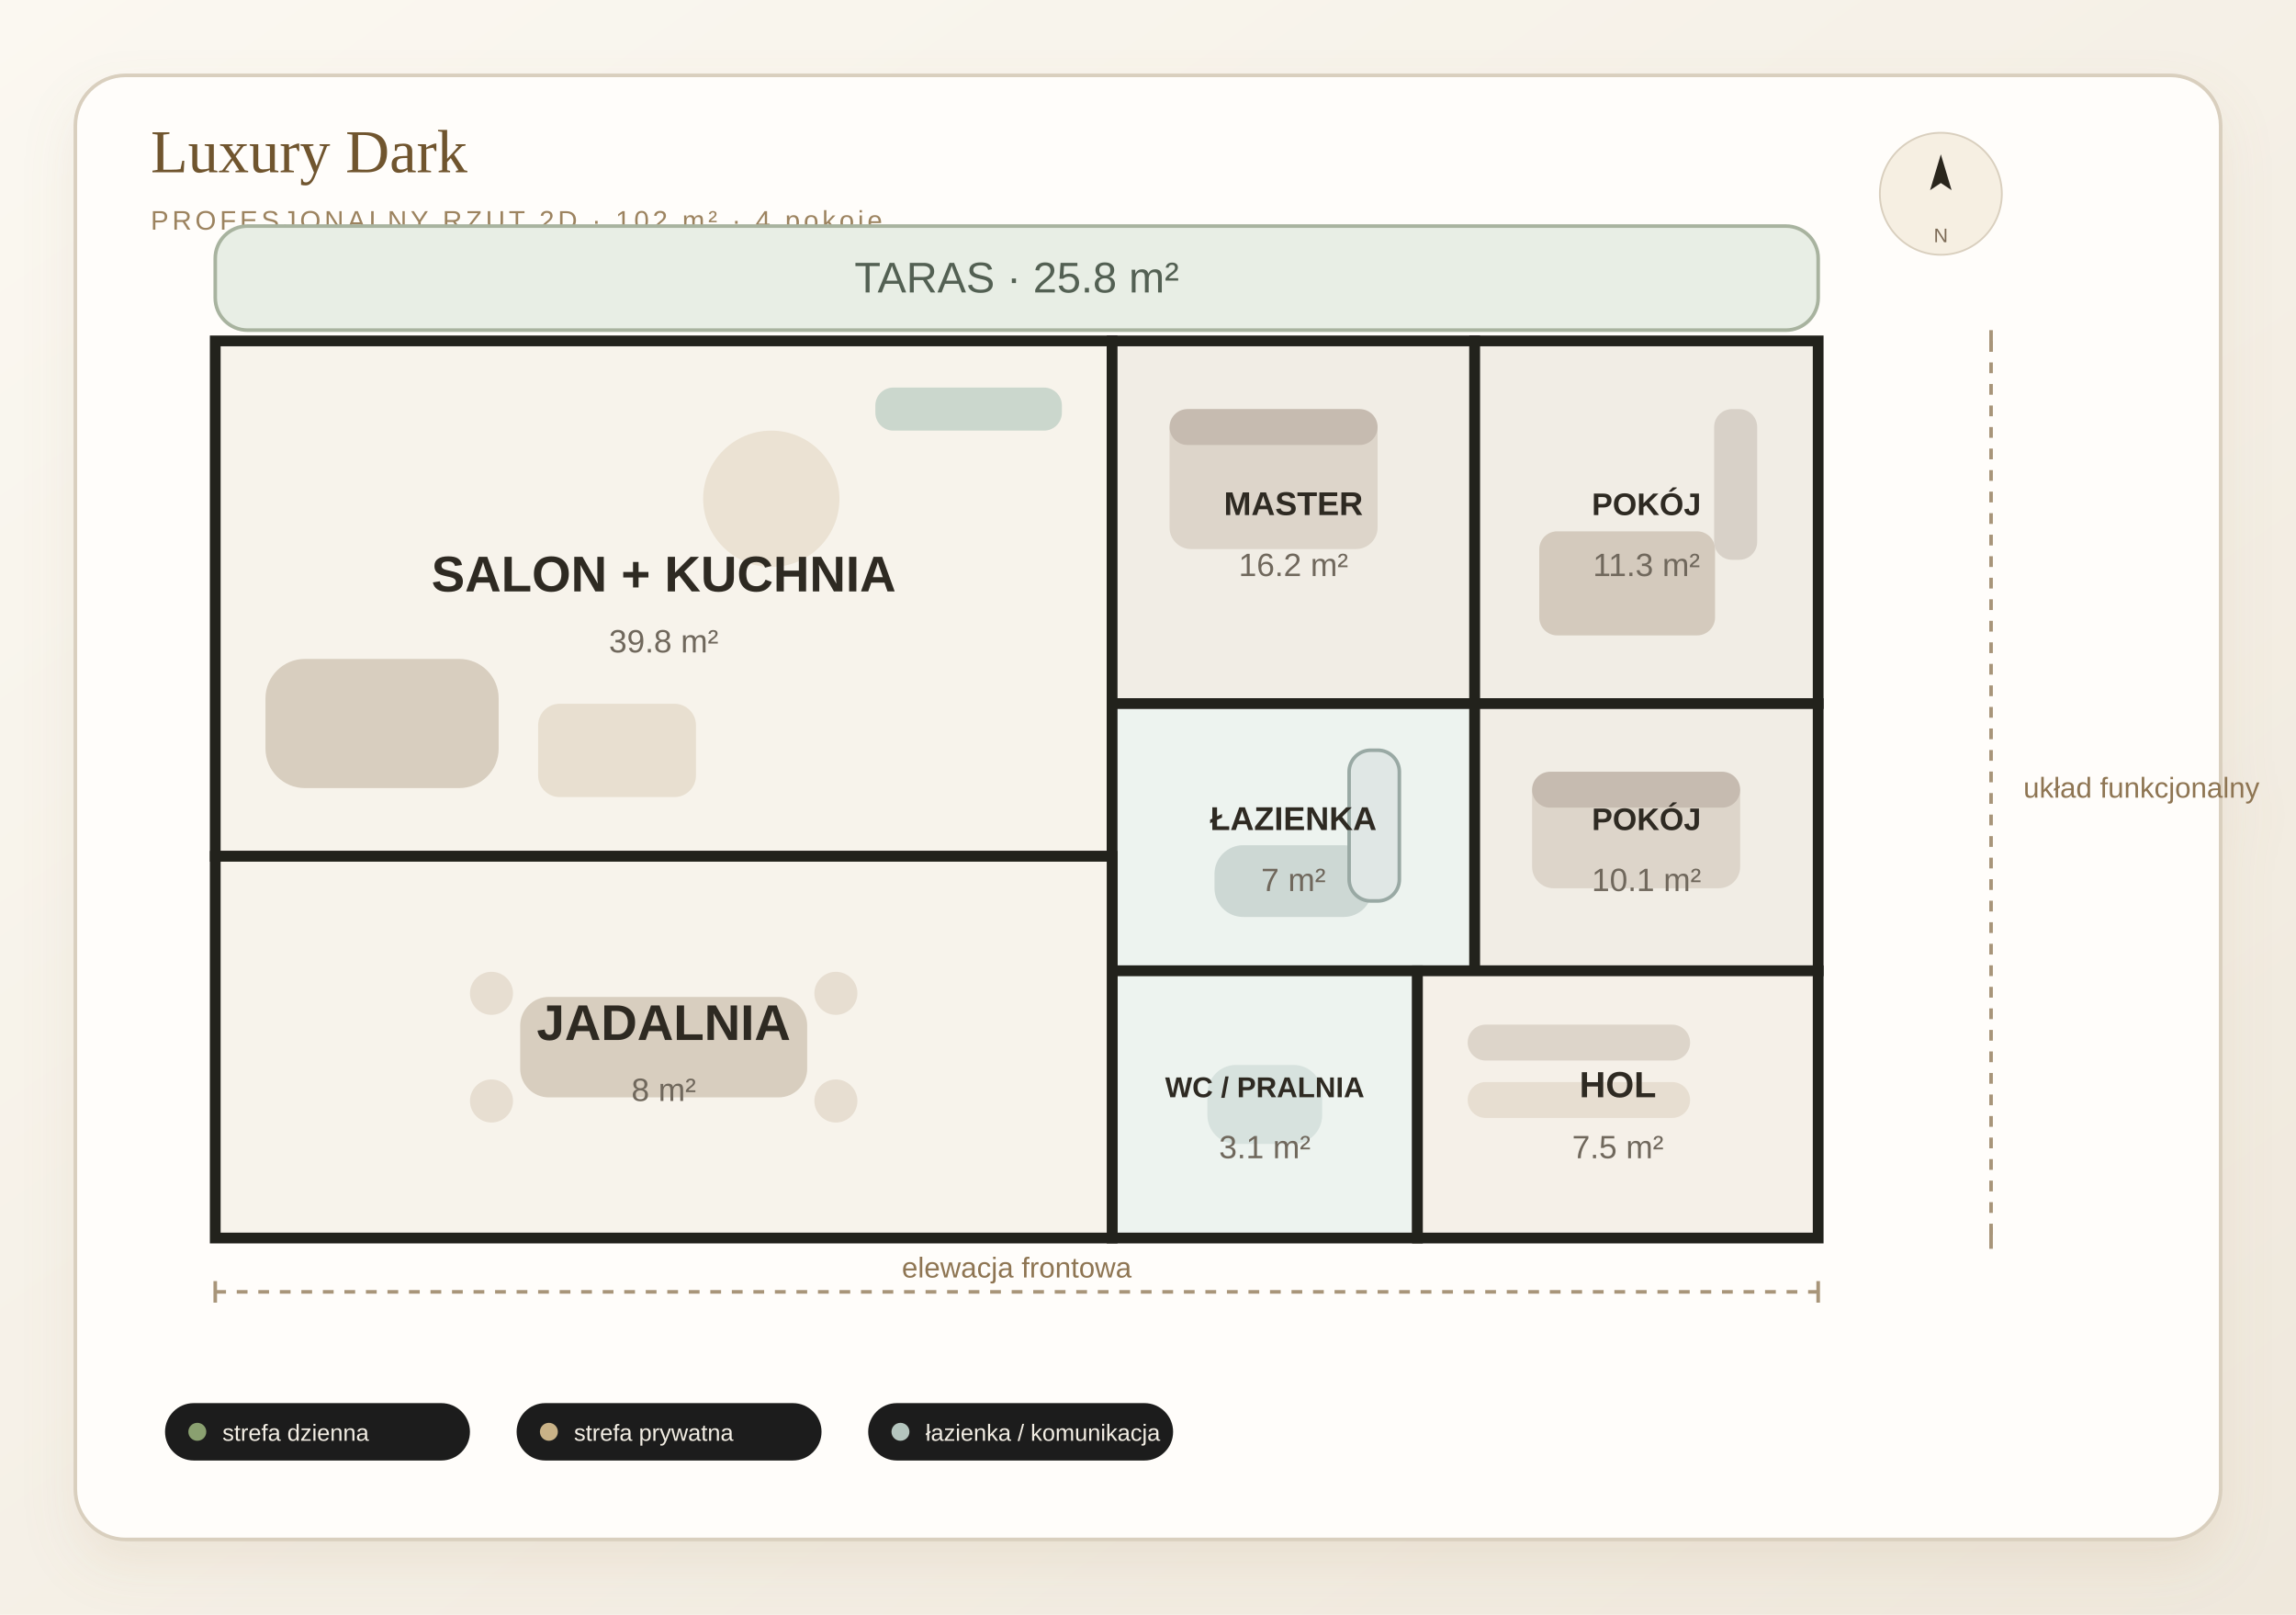
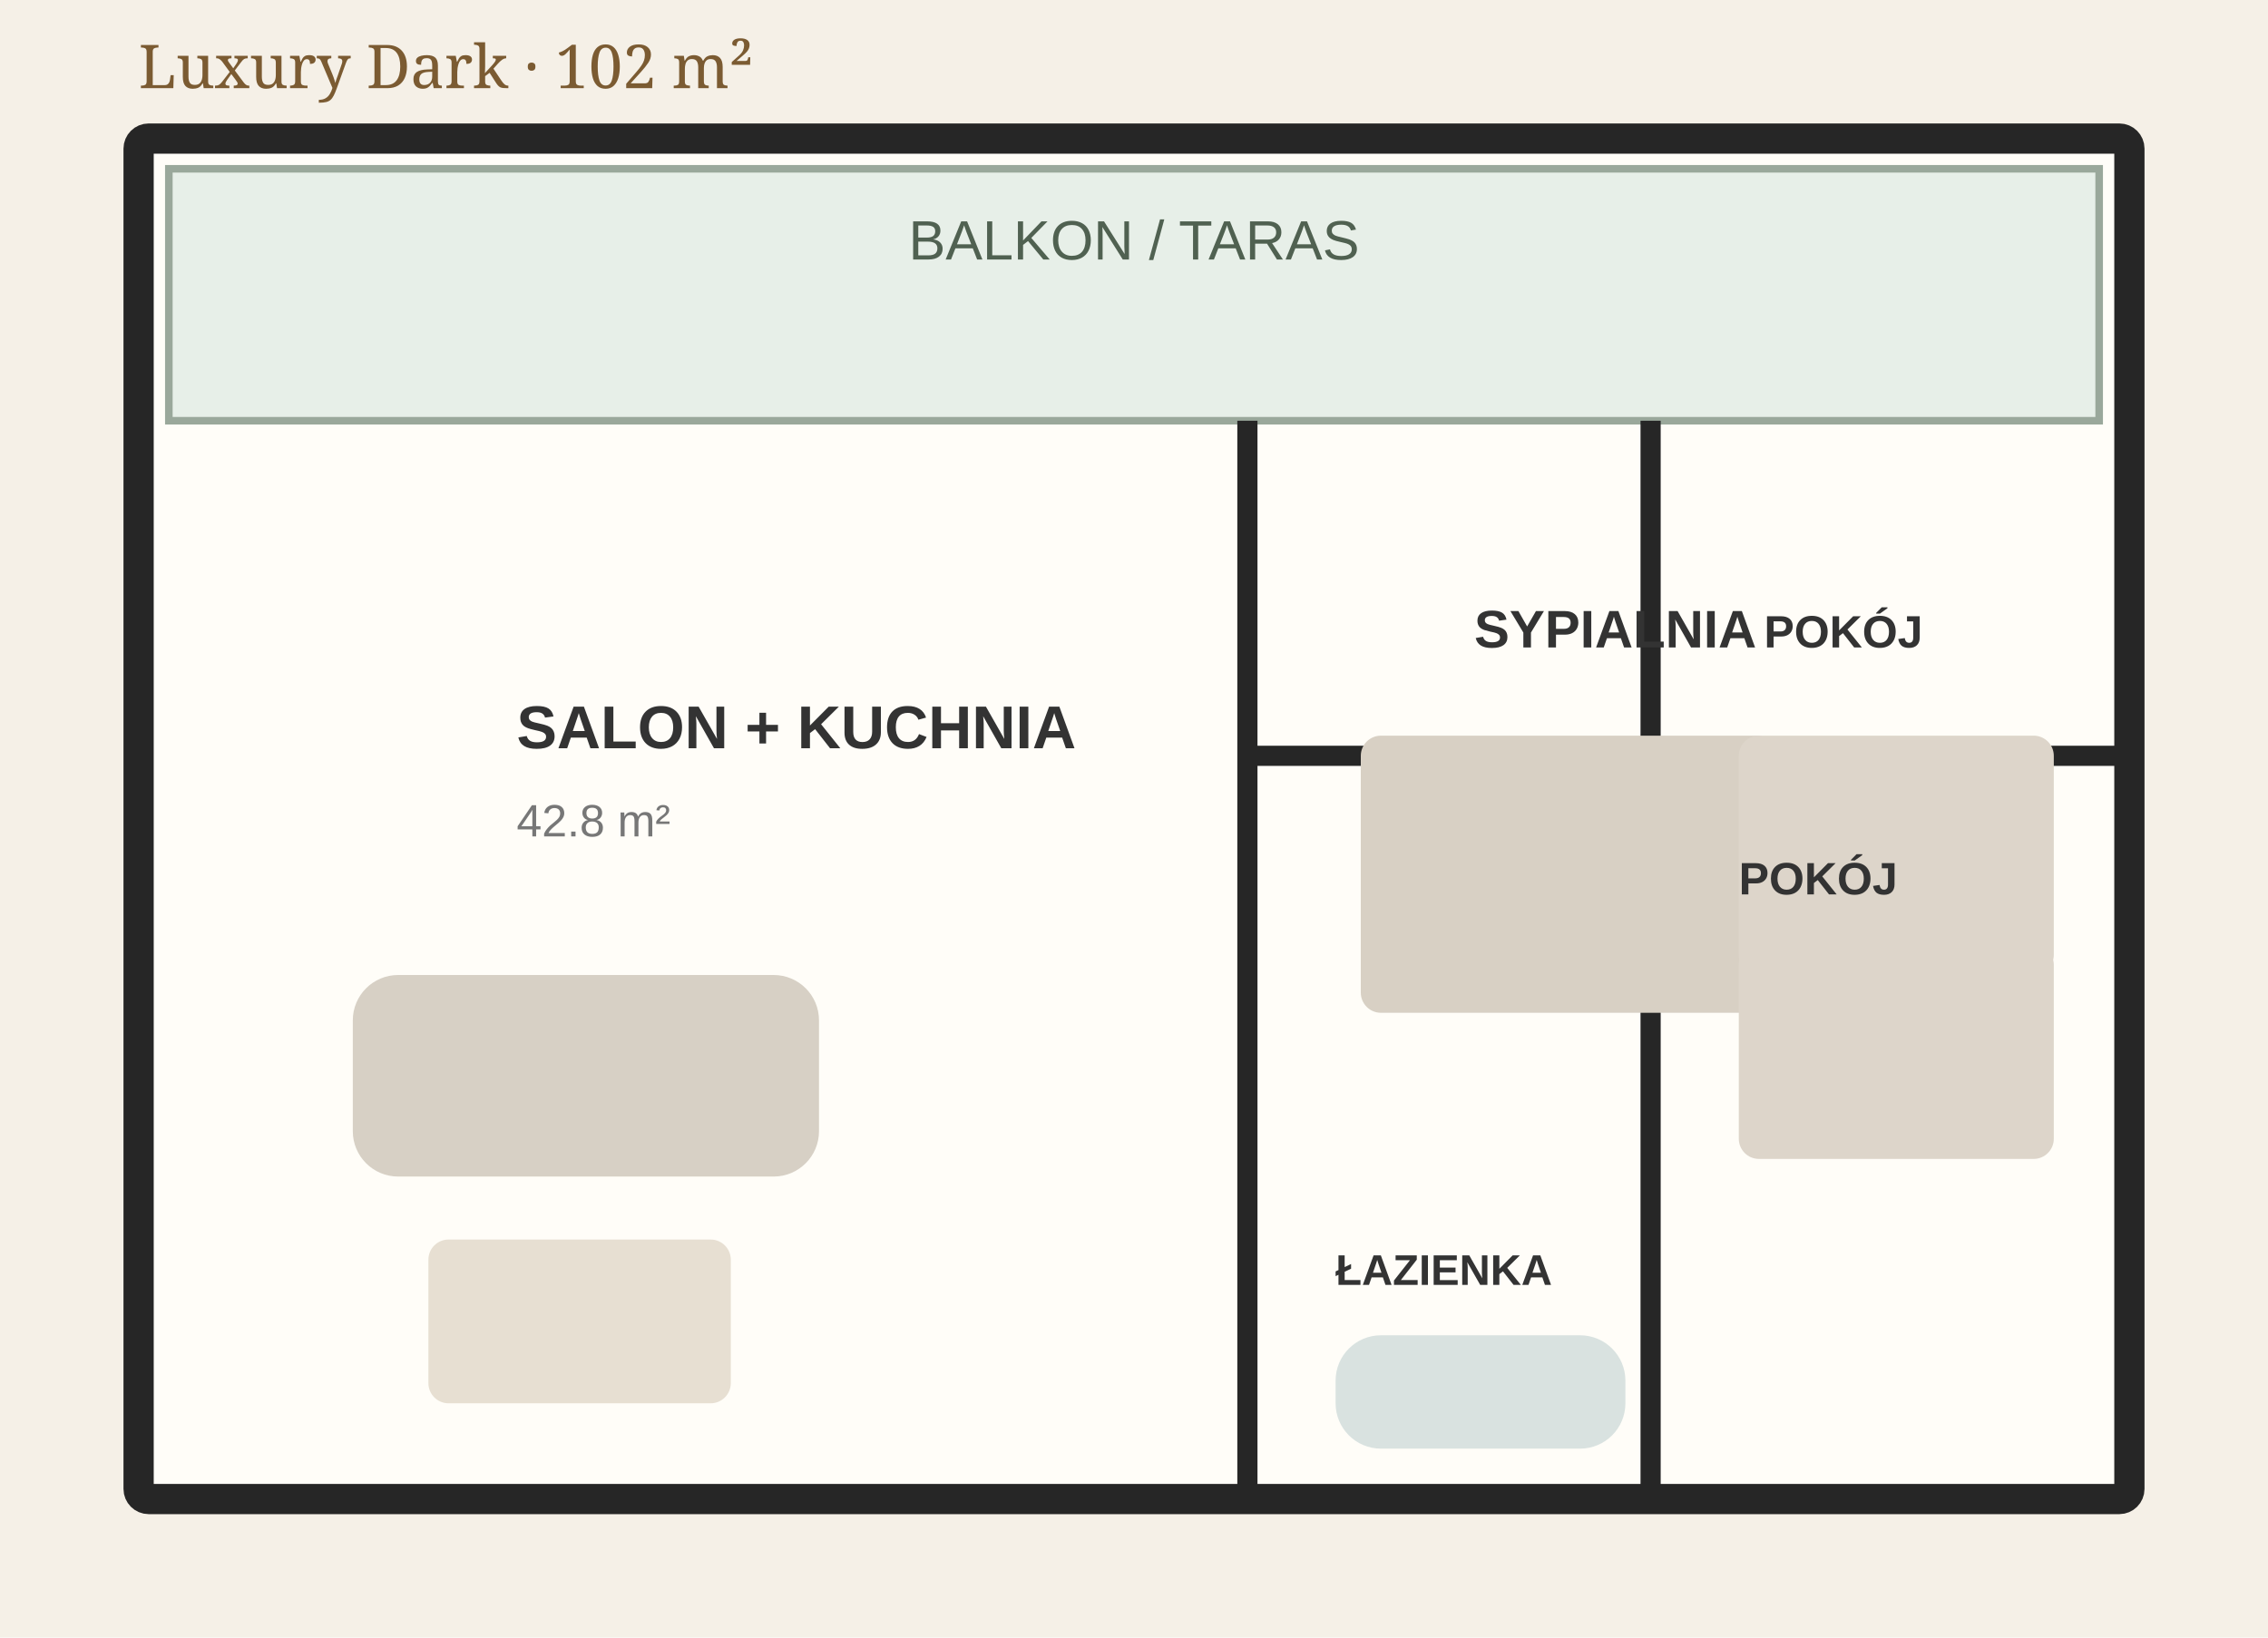
- <svg xmlns="http://www.w3.org/2000/svg" viewBox="0 0 1280 900">
-   <defs>
-     <filter id="softShadow" x="-20%" y="-20%" width="140%" height="140%">
-       <feDropShadow dx="0" dy="14" stdDeviation="14" flood-color="#b59b74" flood-opacity="0.14" />
-     </filter>
-     <linearGradient id="paper" x1="0" x2="1" y1="0" y2="1">
-       <stop stop-color="#fbf8f1" />
-       <stop offset="1" stop-color="#efe8dc" />
-     </linearGradient>
-   </defs>
-   <rect width="100%" height="100%" fill="url(#paper)" />
-   <g filter="url(#softShadow)">
-     <rect x="42" y="42" width="1196" height="816" rx="28" fill="#fffdfa" stroke="#d9cfbe" stroke-width="2" />
-     <text x="84" y="96" font-family="Georgia, 'Times New Roman', serif" font-size="34" fill="#70552f">Luxury Dark</text>
-     <text x="84" y="128" font-family="Arial, Helvetica, sans-serif" font-size="15" letter-spacing="2" fill="#9c835f">PROFESJONALNY RZUT 2D · 102 m² · 4 pokoje</text>
-     <g transform="translate(1048 74)">
-       <circle cx="34" cy="34" r="34" fill="#f6efe2" stroke="#d9cfbe" />
-       <path d="M34 12 L40 32 L34 28 L28 32 Z" fill="#29251f" />
-       <text x="34" y="61" text-anchor="middle" font-family="Arial, Helvetica, sans-serif" font-size="11" fill="#7b6a56">N</text>
-     </g>
-     <rect x="120" y="126" width="893.617" height="58" rx="18" fill="#e8eee5" stroke="#a8b39f" stroke-width="2" />
-     <text x="566.809" y="163" text-anchor="middle" font-family="Arial, Helvetica, sans-serif" font-size="24" font-weight="500" fill="#536153">TARAS · 25.8 m²</text>
-     <g>
-       <rect x="120" y="190" width="500" height="287.234" fill="#f7f3eb" stroke="#23201c" stroke-width="6" />
-       <rect x="148" y="367.234" width="130" height="72" rx="22" fill="#d8cebf" />
-       <rect x="300" y="392.234" width="88" height="52" rx="12" fill="#e8dfd0" />
-       <circle cx="430" cy="278" r="38" fill="#ebe2d3" />
-       <rect x="488" y="216" width="104" height="24" rx="10" fill="#cbd7cd" />
-       <text x="370" y="329.617" text-anchor="middle" font-family="Arial, Helvetica, sans-serif" font-size="28" font-weight="700" fill="#2f2a24">SALON + KUCHNIA</text>
-       <text x="370" y="363.617" text-anchor="middle" font-family="Arial, Helvetica, sans-serif" font-size="18" font-weight="400" fill="#6f675c">39.8 m²</text>
-     </g>
-     <g>
-       <rect x="620" y="190" width="202.128" height="202.128" fill="#f1ede5" stroke="#23201c" stroke-width="6" />
-       <rect x="652" y="228" width="116" height="78" rx="12" fill="#ddd5ca" />
-       <rect x="652" y="228" width="116" height="20" rx="10" fill="#c6bbb0" />
-       <text x="721.064" y="287.064" text-anchor="middle" font-family="Arial, Helvetica, sans-serif" font-size="18.375" font-weight="700" fill="#2f2a24">MASTER</text>
-       <text x="721.064" y="321.064" text-anchor="middle" font-family="Arial, Helvetica, sans-serif" font-size="18" font-weight="400" fill="#6f675c">16.2 m²</text>
-     </g>
-     <g>
-       <rect x="822.128" y="190" width="191.489" height="202.128" fill="#f1ede5" stroke="#23201c" stroke-width="6" />
-       <rect x="858.128" y="296.128" width="98" height="58" rx="10" fill="#d4cabd" />
-       <rect x="955.617" y="228" width="24" height="84" rx="10" fill="#d8d1c8" />
-       <text x="917.872" y="287.064" text-anchor="middle" font-family="Arial, Helvetica, sans-serif" font-size="17.408" font-weight="700" fill="#2f2a24">POKÓJ</text>
-       <text x="917.872" y="321.064" text-anchor="middle" font-family="Arial, Helvetica, sans-serif" font-size="18" font-weight="400" fill="#6f675c">11.3 m²</text>
-     </g>
-     <g>
-       <rect x="620" y="392.128" width="202.128" height="148.936" fill="#edf3ef" stroke="#23201c" stroke-width="6" />
-       <rect x="677.064" y="471.064" width="88" height="40" rx="16" fill="#cdd8d4" />
-       <rect x="752.128" y="418.128" width="28" height="84" rx="12" fill="#e0e7e5" stroke="#99a9a4" stroke-width="2" />
-       <text x="721.064" y="462.596" text-anchor="middle" font-family="Arial, Helvetica, sans-serif" font-size="18.375" font-weight="700" fill="#2f2a24">ŁAZIENKA</text>
-       <text x="721.064" y="496.596" text-anchor="middle" font-family="Arial, Helvetica, sans-serif" font-size="18" font-weight="400" fill="#6f675c">7 m²</text>
-     </g>
-     <g>
-       <rect x="822.128" y="392.128" width="191.489" height="148.936" fill="#f1ede5" stroke="#23201c" stroke-width="6" />
-       <rect x="854.128" y="430.128" width="116" height="64.936" rx="12" fill="#ddd5ca" />
-       <rect x="854.128" y="430.128" width="116" height="20" rx="10" fill="#c6bbb0" />
-       <text x="917.872" y="462.596" text-anchor="middle" font-family="Arial, Helvetica, sans-serif" font-size="17.408" font-weight="700" fill="#2f2a24">POKÓJ</text>
-       <text x="917.872" y="496.596" text-anchor="middle" font-family="Arial, Helvetica, sans-serif" font-size="18" font-weight="400" fill="#6f675c">10.1 m²</text>
-     </g>
-     <g>
-       <rect x="620" y="541.064" width="170.213" height="148.936" fill="#edf3ef" stroke="#23201c" stroke-width="6" />
-       <rect x="673.106" y="593.532" width="64" height="44" rx="16" fill="#d7e2de" />
-       <text x="705.106" y="611.532" text-anchor="middle" font-family="Arial, Helvetica, sans-serif" font-size="16" font-weight="700" fill="#2f2a24">WC / PRALNIA</text>
-       <text x="705.106" y="645.532" text-anchor="middle" font-family="Arial, Helvetica, sans-serif" font-size="18" font-weight="400" fill="#6f675c">3.1 m²</text>
-     </g>
-     <g>
-       <rect x="790.213" y="541.064" width="223.404" height="148.936" fill="#f5f0e8" stroke="#23201c" stroke-width="6" />
-       <rect x="818.213" y="571.064" width="124" height="20" rx="10" fill="#ddd5ca" />
-       <rect x="818.213" y="603.064" width="124" height="20" rx="10" fill="#e7ded1" />
-       <text x="901.915" y="611.532" text-anchor="middle" font-family="Arial, Helvetica, sans-serif" font-size="20.309" font-weight="700" fill="#2f2a24">HOL</text>
-       <text x="901.915" y="645.532" text-anchor="middle" font-family="Arial, Helvetica, sans-serif" font-size="18" font-weight="400" fill="#6f675c">7.5 m²</text>
-     </g>
-     <g>
-       <rect x="120" y="477.234" width="500" height="212.766" fill="#f7f3eb" stroke="#23201c" stroke-width="6" />
-       <rect x="290" y="555.617" width="160" height="56" rx="16" fill="#d8cebf" />
-       <circle cx="274" cy="553.617" r="12" fill="#e7ded1" />
-       <circle cx="466" cy="553.617" r="12" fill="#e7ded1" />
-       <circle cx="274" cy="613.617" r="12" fill="#e7ded1" />
-       <circle cx="466" cy="613.617" r="12" fill="#e7ded1" />
-       <text x="370" y="579.617" text-anchor="middle" font-family="Arial, Helvetica, sans-serif" font-size="28" font-weight="700" fill="#2f2a24">JADALNIA</text>
-       <text x="370" y="613.617" text-anchor="middle" font-family="Arial, Helvetica, sans-serif" font-size="18" font-weight="400" fill="#6f675c">8 m²</text>
-     </g>
-     <line x1="120" y1="720" x2="1013.617" y2="720" stroke="#a89579" stroke-width="2" stroke-dasharray="6 6" />
-     <line x1="120" y1="714" x2="120" y2="726" stroke="#a89579" stroke-width="2" />
-     <line x1="1013.617" y1="714" x2="1013.617" y2="726" stroke="#a89579" stroke-width="2" />
-     <text x="566.809" y="712" text-anchor="middle" font-family="Arial, Helvetica, sans-serif" font-size="16" fill="#8e7552">elewacja frontowa</text>
-     <line x1="1110" y1="190" x2="1110" y2="690" stroke="#a89579" stroke-width="2" stroke-dasharray="6 6" />
-     <line x1="1110" y1="184" x2="1110" y2="196" stroke="#a89579" stroke-width="2" />
-     <line x1="1110" y1="684" x2="1110" y2="696" stroke="#a89579" stroke-width="2" />
-     <text x="1128" y="440" dominant-baseline="middle" font-family="Arial, Helvetica, sans-serif" font-size="16" fill="#8e7552">układ funkcjonalny</text>
-     <g transform="translate(92 782)">
-       <rect width="170" height="32" rx="16" fill="#1f1f1d" />
-       <circle cx="18" cy="16" r="5" fill="#8aa070" />
-       <text x="32" y="21" font-family="Arial, Helvetica, sans-serif" font-size="13" fill="#f2ede4">strefa dzienna</text>
-     </g>
-     <g transform="translate(288 782)">
-       <rect width="170" height="32" rx="16" fill="#1f1f1d" />
-       <circle cx="18" cy="16" r="5" fill="#c9b287" />
-       <text x="32" y="21" font-family="Arial, Helvetica, sans-serif" font-size="13" fill="#f2ede4">strefa prywatna</text>
-     </g>
-     <g transform="translate(484 782)">
-       <rect width="170" height="32" rx="16" fill="#1f1f1d" />
-       <circle cx="18" cy="16" r="5" fill="#b4c5be" />
-       <text x="32" y="21" font-family="Arial, Helvetica, sans-serif" font-size="13" fill="#f2ede4">łazienka / komunikacja</text>
-     </g>
-   </g>
+ <svg xmlns="http://www.w3.org/2000/svg" viewBox="0 0 900 650">
+   <rect width="100%" height="100%" fill="#f5f0e7" />
+   <rect x="55" y="55" width="790" height="540" rx="4" fill="#fffdf8" stroke="#262626" stroke-width="12" />
+   <rect x="67" y="67" width="766" height="100" fill="#e7efe8" stroke="#9aa89b" stroke-width="3" />
+   <text x="450.0" y="103" font-family="Arial" font-size="22" fill="#506151" text-anchor="middle">BALKON / TARAS</text>
+   <line x1="495" y1="167" x2="495" y2="595" stroke="#262626" stroke-width="8" />
+   <line x1="655" y1="167" x2="655" y2="595" stroke="#262626" stroke-width="8" />
+   <line x1="495" y1="300" x2="845" y2="300" stroke="#262626" stroke-width="8" />
+   <text x="205" y="297" font-family="Arial" font-weight="700" font-size="24" fill="#333">SALON + KUCHNIA</text>
+   <text x="205" y="332" font-family="Arial" font-size="18" fill="#777">42.8 m²</text>
+   <rect x="140" y="387" width="185" height="80" rx="18" fill="#d7d0c5" />
+   <rect x="170" y="492" width="120" height="65" rx="8" fill="#e7dfd2" />
+   <text x="585" y="257" font-family="Arial" font-weight="700" font-size="21" fill="#333">SYPIALNIA</text>
+   <rect x="540" y="292" width="165" height="110" rx="8" fill="#d8d0c4" />
+   <text x="700" y="257" font-family="Arial" font-weight="700" font-size="18" fill="#333">POKÓJ</text>
+   <rect x="690" y="292" width="125" height="95" rx="8" fill="#ddd5ca" />
+   <text x="690" y="355" font-family="Arial" font-weight="700" font-size="18" fill="#333">POKÓJ</text>
+   <rect x="690" y="375" width="125" height="85" rx="8" fill="#ddd5ca" />
+   <text x="530" y="510" font-family="Arial" font-weight="700" font-size="17" fill="#333">ŁAZIENKA</text>
+   <rect x="530" y="530" width="115" height="45" rx="18" fill="#d9e2e0" />
+   <text x="55" y="35" font-family="Georgia" font-size="24" fill="#7b5b32">Luxury Dark · 102 m²</text>
</svg>
